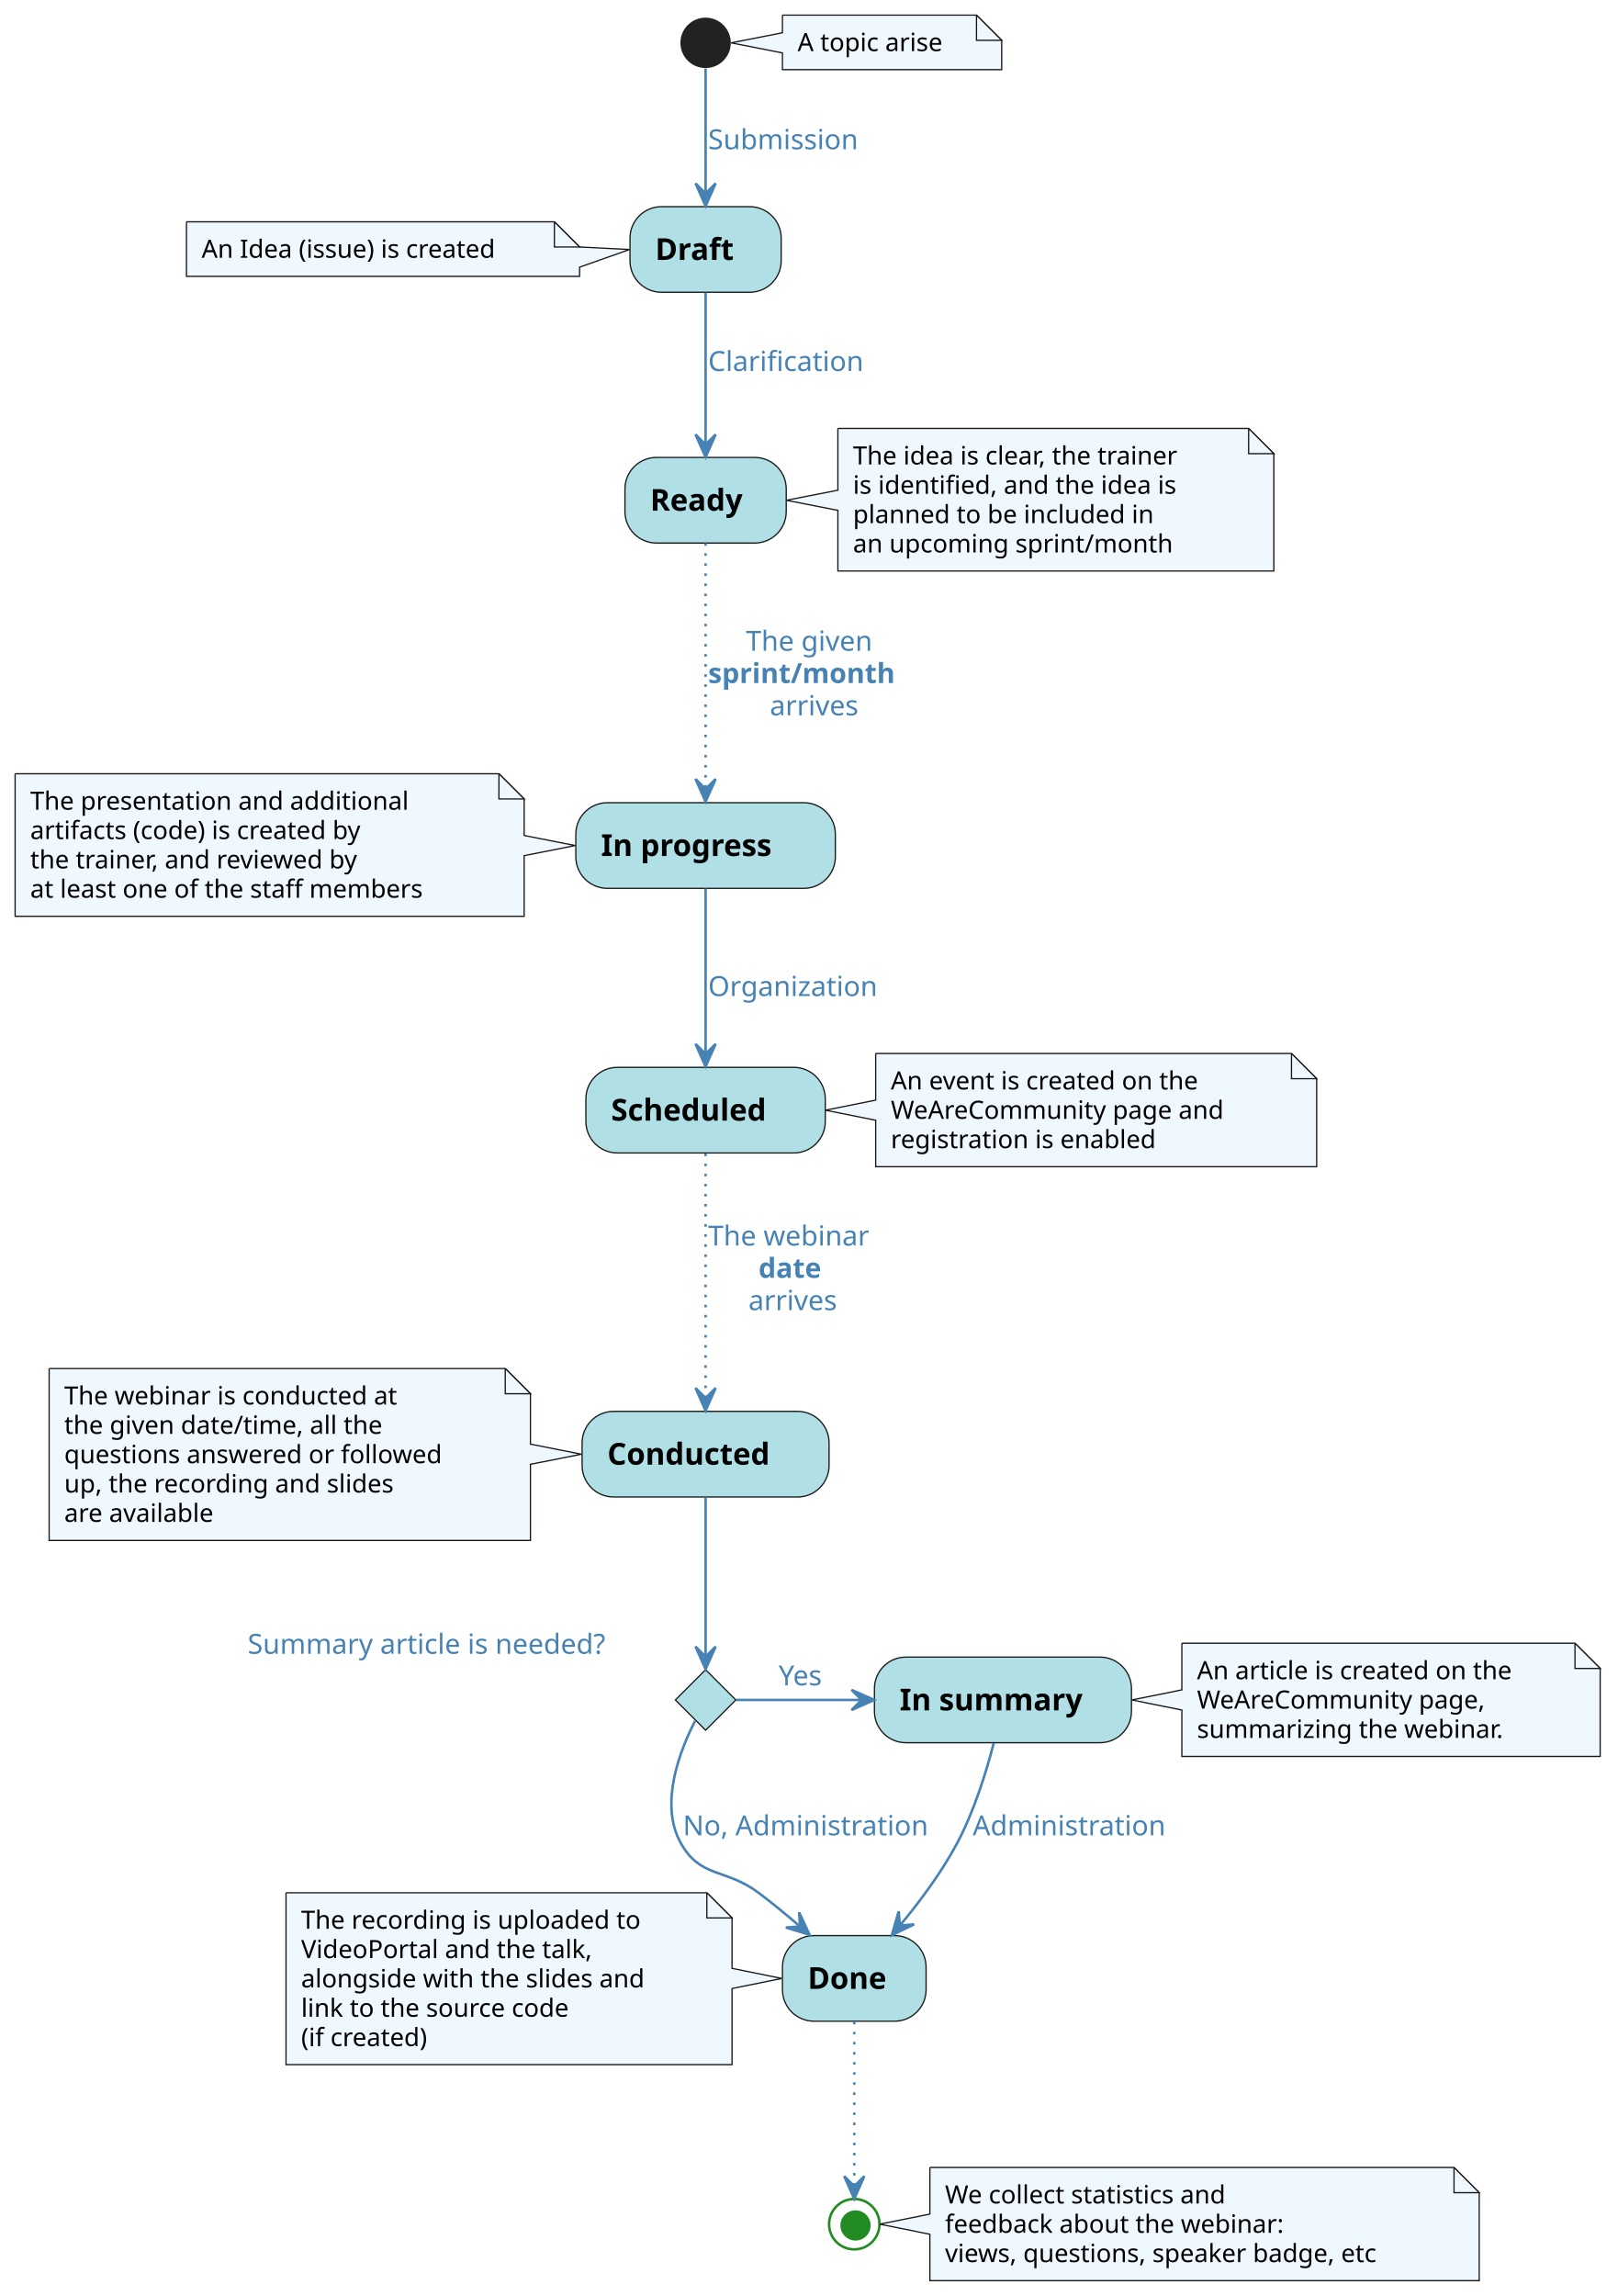
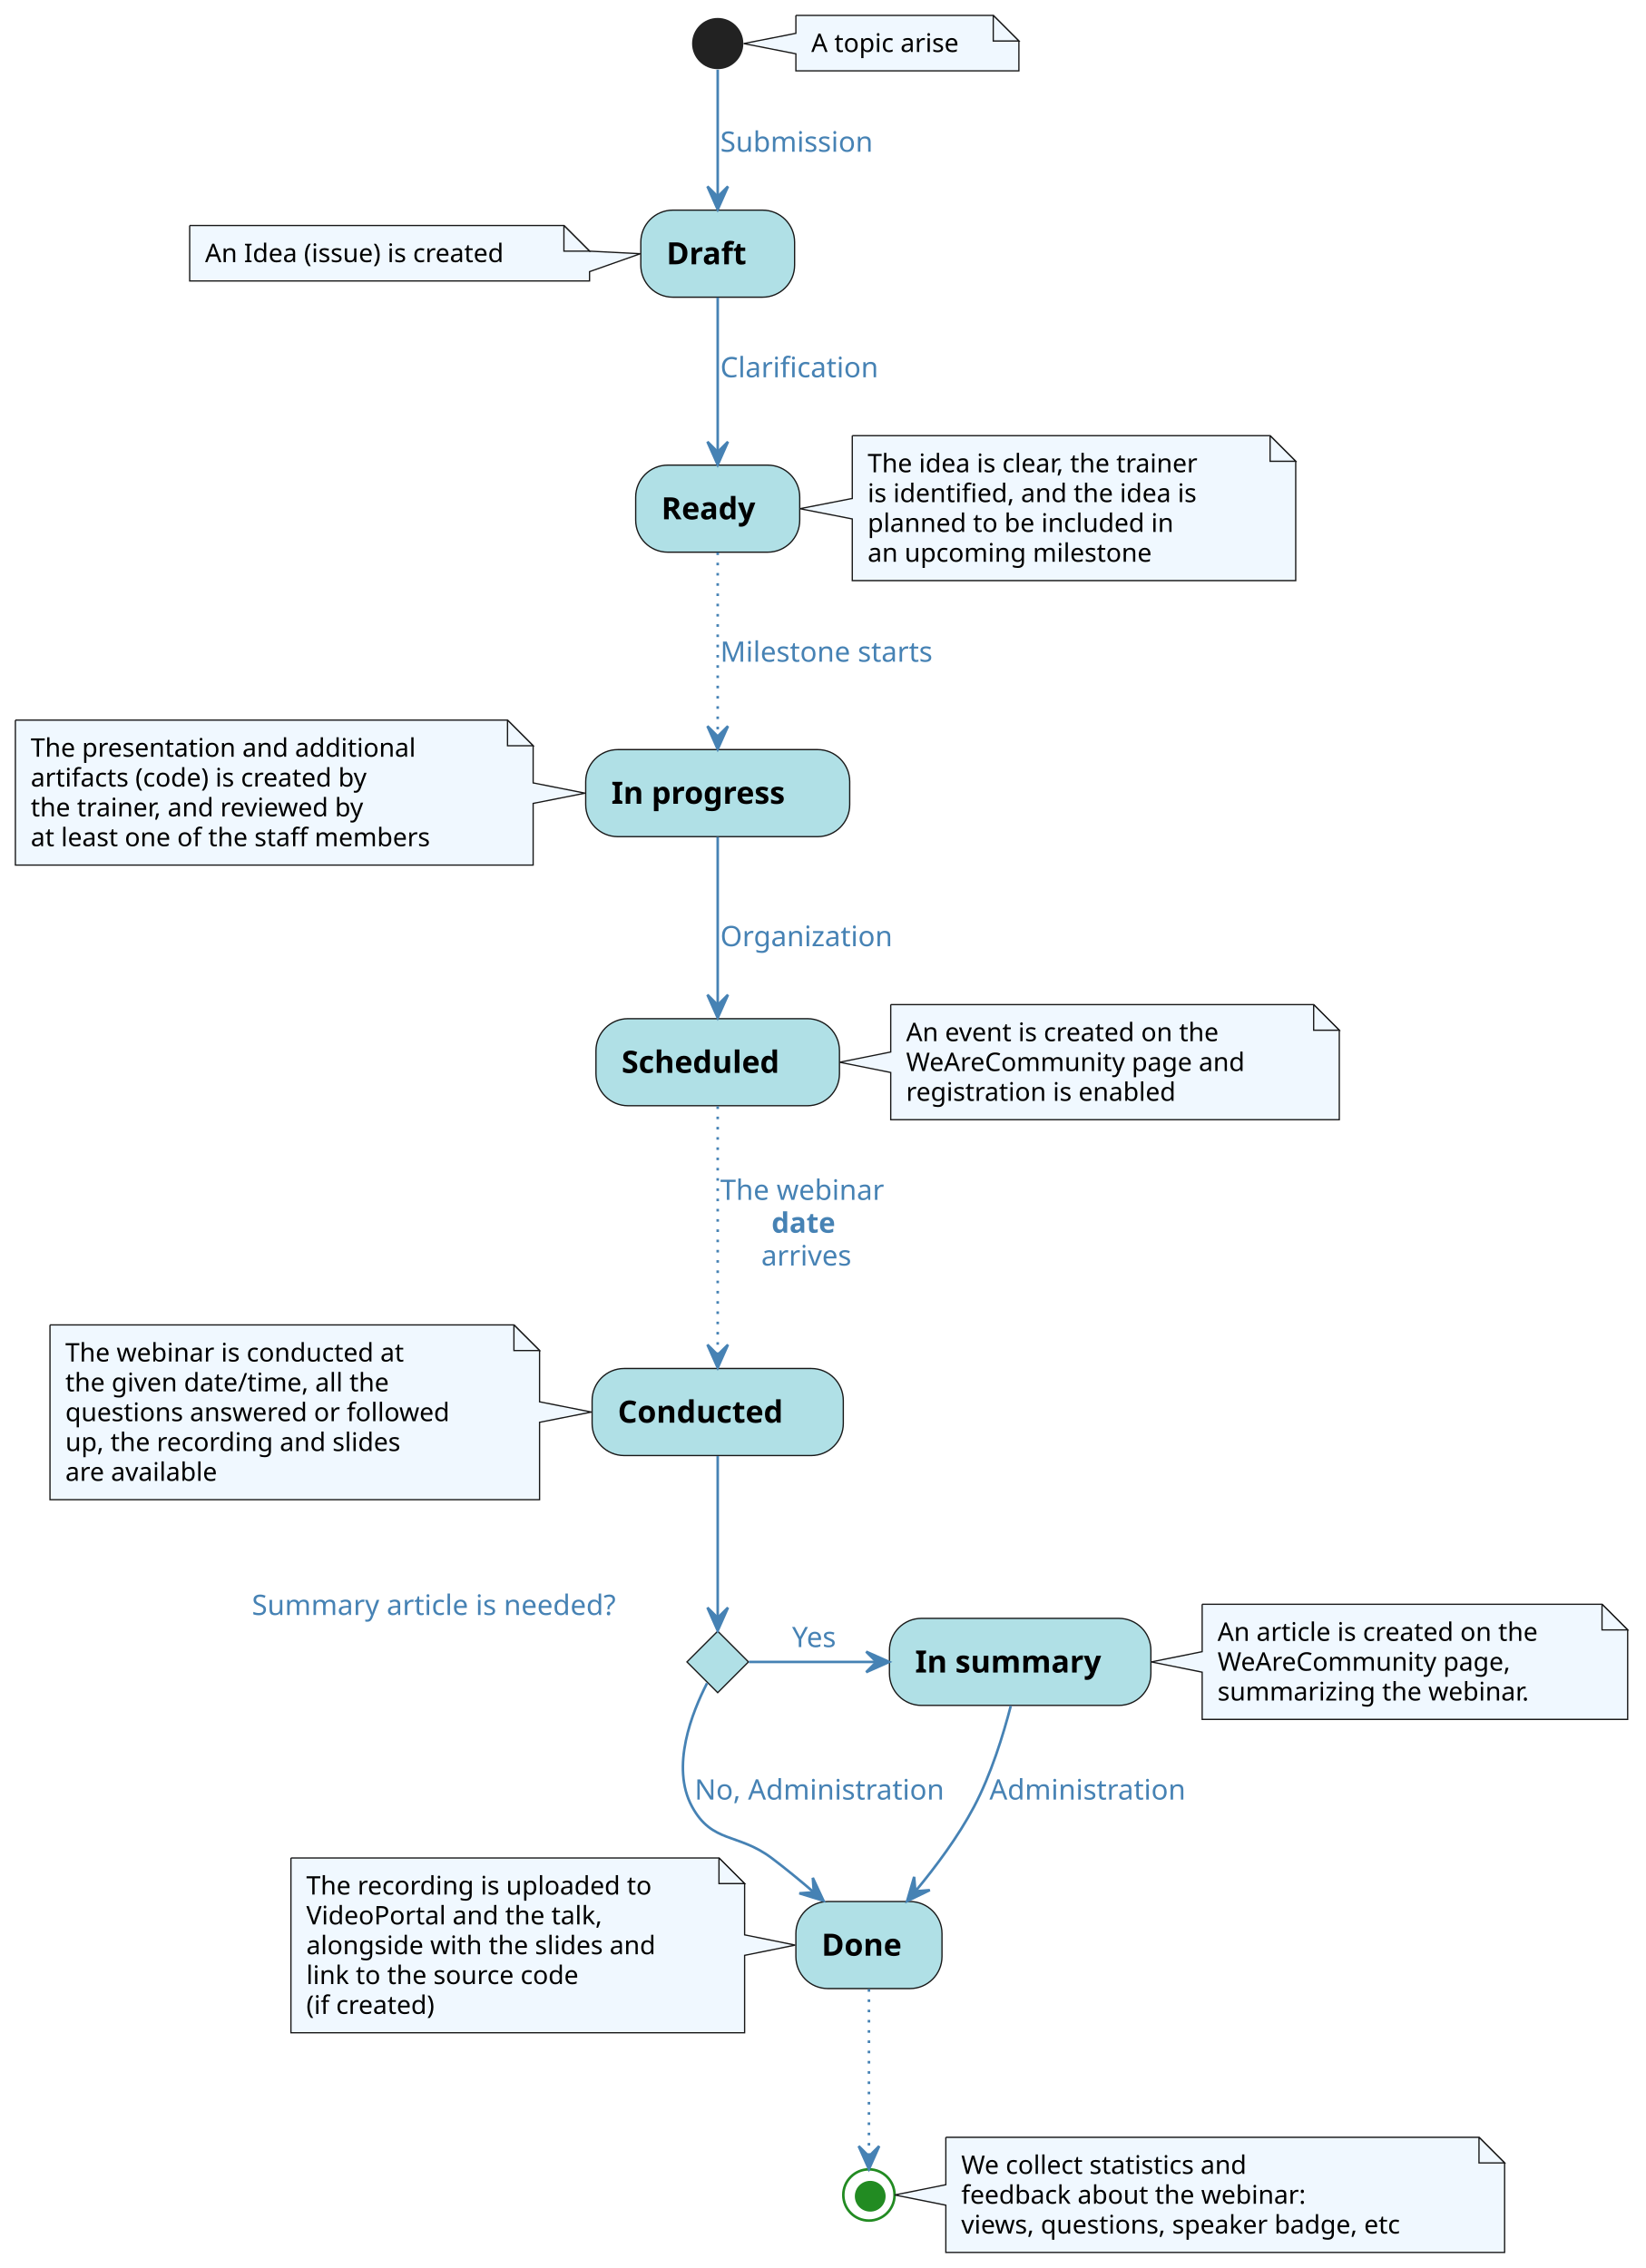
- <svg xmlns="http://www.w3.org/2000/svg" contentStyleType="text/css" height="911px" preserveAspectRatio="none" style="width:642px;height:911px;" version="1.1" viewBox="0 0 642 911" width="642px" zoomAndPan="magnify">
+ <svg xmlns="http://www.w3.org/2000/svg" contentStyleType="text/css" height="885px" preserveAspectRatio="none" style="width:642px;height:885px;" version="1.1" viewBox="0 0 642 885" width="642px" zoomAndPan="magnify">
  <defs />
  <g>
    <g id="elem_GMN2">
      <path d="M310.5,6 L310.5,13 L290.117,17 L310.5,21 L310.5,27.641 A0,0 0 0 0 310.5,27.641 L397.5,27.641 A0,0 0 0 0 397.5,27.641 L397.5,16 L387.5,6 L310.5,6 A0,0 0 0 0 310.5,6 " fill="#F0F8FF" style="stroke:#181818;stroke-width:0.5;" />
      <path d="M387.5,6 L387.5,16 L397.5,16 L387.5,6 " fill="#F0F8FF" style="stroke:#181818;stroke-width:0.5;" />
      <text fill="#000000" font-family="Ubuntu Light" font-size="10" lengthAdjust="spacing" textLength="66" x="316.5" y="20.282">A topic arise</text>
    </g>
    <ellipse cx="280" cy="17" fill="#222222" rx="10" ry="10" style="stroke:none;stroke-width:1.0;" />
    <rect fill="#B0E0E6" height="33.969" rx="12.5" ry="12.5" style="stroke:#181818;stroke-width:0.5;" width="60" x="250" y="82" />
    <text fill="#000000" font-family="Ubuntu Light" font-size="12" font-weight="bold" lengthAdjust="spacing" textLength="40" x="260" y="103.139">Draft</text>
    <g id="elem_GMN8">
      <path d="M74,88 L74,109.641 A0,0 0 0 0 74,109.641 L230,109.641 A0,0 0 0 0 230,109.641 L230,106 L249.836,99 L230,98 L230,98 L220,88 L74,88 A0,0 0 0 0 74,88 " fill="#F0F8FF" style="stroke:#181818;stroke-width:0.5;" />
      <path d="M220,88 L220,98 L230,98 L220,88 " fill="#F0F8FF" style="stroke:#181818;stroke-width:0.5;" />
      <text fill="#000000" font-family="Ubuntu Light" font-size="10" lengthAdjust="spacing" textLength="135" x="80" y="102.282">An Idea (issue) is created</text>
    </g>
    <rect fill="#B0E0E6" height="33.969" rx="12.5" ry="12.5" style="stroke:#181818;stroke-width:0.5;" width="64" x="248" y="181.5" />
    <text fill="#000000" font-family="Ubuntu Light" font-size="12" font-weight="bold" lengthAdjust="spacing" textLength="44" x="258" y="202.639">Ready</text>
    <g id="elem_GMN13">
      <path d="M332.5,170 L332.5,194.5 L312.035,198.5 L332.5,202.5 L332.5,226.562 A0,0 0 0 0 332.5,226.562 L505.5,226.562 A0,0 0 0 0 505.5,226.562 L505.5,180 L495.5,170 L332.5,170 A0,0 0 0 0 332.5,170 " fill="#F0F8FF" style="stroke:#181818;stroke-width:0.5;" />
      <path d="M495.5,170 L495.5,180 L505.5,180 L495.5,170 " fill="#F0F8FF" style="stroke:#181818;stroke-width:0.5;" />
      <text fill="#000000" font-family="Ubuntu Light" font-size="10" lengthAdjust="spacing" textLength="152" x="338.5" y="184.282">The idea is clear, the trainer</text>
      <text fill="#000000" font-family="Ubuntu Light" font-size="10" lengthAdjust="spacing" textLength="149" x="338.5" y="195.923">is identified, and the idea is</text>
      <text fill="#000000" font-family="Ubuntu Light" font-size="10" lengthAdjust="spacing" textLength="139" x="338.5" y="207.564">planned to be included in</text>
-       <text fill="#000000" font-family="Ubuntu Light" font-size="10" lengthAdjust="spacing" textLength="144" x="338.5" y="219.204">an upcoming sprint/month</text>
+       <text fill="#000000" font-family="Ubuntu Light" font-size="10" lengthAdjust="spacing" textLength="129" x="338.5" y="219.204">an upcoming milestone</text>
    </g>
-     <rect fill="#B0E0E6" height="33.969" rx="12.5" ry="12.5" style="stroke:#181818;stroke-width:0.5;" width="103" x="228.5" y="318.5" />
-     <text fill="#000000" font-family="Ubuntu Light" font-size="12" font-weight="bold" lengthAdjust="spacing" textLength="83" x="238.5" y="339.639">In progress</text>
+     <rect fill="#B0E0E6" height="33.969" rx="12.5" ry="12.5" style="stroke:#181818;stroke-width:0.5;" width="103" x="228.5" y="292.5" />
+     <text fill="#000000" font-family="Ubuntu Light" font-size="12" font-weight="bold" lengthAdjust="spacing" textLength="83" x="238.5" y="313.639">In progress</text>
    <g id="elem_GMN18">
-       <path d="M6,307 L6,363.562 A0,0 0 0 0 6,363.562 L208,363.562 A0,0 0 0 0 208,363.562 L208,339.5 L228.271,335.5 L208,331.5 L208,317 L198,307 L6,307 A0,0 0 0 0 6,307 " fill="#F0F8FF" style="stroke:#181818;stroke-width:0.5;" />
-       <path d="M198,307 L198,317 L208,317 L198,307 " fill="#F0F8FF" style="stroke:#181818;stroke-width:0.5;" />
-       <text fill="#000000" font-family="Ubuntu Light" font-size="10" lengthAdjust="spacing" textLength="175" x="12" y="321.282">The presentation and additional</text>
-       <text fill="#000000" font-family="Ubuntu Light" font-size="10" lengthAdjust="spacing" textLength="154" x="12" y="332.923">artifacts (code) is created by</text>
-       <text fill="#000000" font-family="Ubuntu Light" font-size="10" lengthAdjust="spacing" textLength="152" x="12" y="344.563">the trainer, and reviewed by</text>
-       <text fill="#000000" font-family="Ubuntu Light" font-size="10" lengthAdjust="spacing" textLength="181" x="12" y="356.204">at least one of the staff members</text>
+       <path d="M6,281 L6,337.562 A0,0 0 0 0 6,337.562 L208,337.562 A0,0 0 0 0 208,337.562 L208,313.5 L228.271,309.5 L208,305.5 L208,291 L198,281 L6,281 A0,0 0 0 0 6,281 " fill="#F0F8FF" style="stroke:#181818;stroke-width:0.5;" />
+       <path d="M198,281 L198,291 L208,291 L198,281 " fill="#F0F8FF" style="stroke:#181818;stroke-width:0.5;" />
+       <text fill="#000000" font-family="Ubuntu Light" font-size="10" lengthAdjust="spacing" textLength="175" x="12" y="295.282">The presentation and additional</text>
+       <text fill="#000000" font-family="Ubuntu Light" font-size="10" lengthAdjust="spacing" textLength="154" x="12" y="306.923">artifacts (code) is created by</text>
+       <text fill="#000000" font-family="Ubuntu Light" font-size="10" lengthAdjust="spacing" textLength="152" x="12" y="318.563">the trainer, and reviewed by</text>
+       <text fill="#000000" font-family="Ubuntu Light" font-size="10" lengthAdjust="spacing" textLength="181" x="12" y="330.204">at least one of the staff members</text>
    </g>
-     <rect fill="#B0E0E6" height="33.969" rx="12.5" ry="12.5" style="stroke:#181818;stroke-width:0.5;" width="95" x="232.5" y="423.5" />
-     <text fill="#000000" font-family="Ubuntu Light" font-size="12" font-weight="bold" lengthAdjust="spacing" textLength="75" x="242.5" y="444.639">Scheduled</text>
+     <rect fill="#B0E0E6" height="33.969" rx="12.5" ry="12.5" style="stroke:#181818;stroke-width:0.5;" width="95" x="232.5" y="397.5" />
+     <text fill="#000000" font-family="Ubuntu Light" font-size="12" font-weight="bold" lengthAdjust="spacing" textLength="75" x="242.5" y="418.639">Scheduled</text>
    <g id="elem_GMN23">
-       <path d="M347.5,418 L347.5,436.5 L327.529,440.5 L347.5,444.5 L347.5,462.922 A0,0 0 0 0 347.5,462.922 L522.5,462.922 A0,0 0 0 0 522.5,462.922 L522.5,428 L512.5,418 L347.5,418 A0,0 0 0 0 347.5,418 " fill="#F0F8FF" style="stroke:#181818;stroke-width:0.5;" />
-       <path d="M512.5,418 L512.5,428 L522.5,428 L512.5,418 " fill="#F0F8FF" style="stroke:#181818;stroke-width:0.5;" />
-       <text fill="#000000" font-family="Ubuntu Light" font-size="10" lengthAdjust="spacing" textLength="142" x="353.5" y="432.282">An event is created on the</text>
-       <text fill="#000000" font-family="Ubuntu Light" font-size="10" lengthAdjust="spacing" textLength="154" x="353.5" y="443.923">WeAreCommunity page and</text>
-       <text fill="#000000" font-family="Ubuntu Light" font-size="10" lengthAdjust="spacing" textLength="121" x="353.5" y="455.563">registration is enabled</text>
+       <path d="M347.5,392 L347.5,410.5 L327.529,414.5 L347.5,418.5 L347.5,436.922 A0,0 0 0 0 347.5,436.922 L522.5,436.922 A0,0 0 0 0 522.5,436.922 L522.5,402 L512.5,392 L347.5,392 A0,0 0 0 0 347.5,392 " fill="#F0F8FF" style="stroke:#181818;stroke-width:0.5;" />
+       <path d="M512.5,392 L512.5,402 L522.5,402 L512.5,392 " fill="#F0F8FF" style="stroke:#181818;stroke-width:0.5;" />
+       <text fill="#000000" font-family="Ubuntu Light" font-size="10" lengthAdjust="spacing" textLength="142" x="353.5" y="406.282">An event is created on the</text>
+       <text fill="#000000" font-family="Ubuntu Light" font-size="10" lengthAdjust="spacing" textLength="154" x="353.5" y="417.923">WeAreCommunity page and</text>
+       <text fill="#000000" font-family="Ubuntu Light" font-size="10" lengthAdjust="spacing" textLength="121" x="353.5" y="429.563">registration is enabled</text>
    </g>
-     <rect fill="#B0E0E6" height="33.969" rx="12.5" ry="12.5" style="stroke:#181818;stroke-width:0.5;" width="98" x="231" y="560" />
-     <text fill="#000000" font-family="Ubuntu Light" font-size="12" font-weight="bold" lengthAdjust="spacing" textLength="78" x="241" y="581.139">Conducted</text>
+     <rect fill="#B0E0E6" height="33.969" rx="12.5" ry="12.5" style="stroke:#181818;stroke-width:0.5;" width="98" x="231" y="534" />
+     <text fill="#000000" font-family="Ubuntu Light" font-size="12" font-weight="bold" lengthAdjust="spacing" textLength="78" x="241" y="555.139">Conducted</text>
    <g id="elem_GMN28">
-       <path d="M19.5,543 L19.5,611.203 A0,0 0 0 0 19.5,611.203 L210.5,611.203 A0,0 0 0 0 210.5,611.203 L210.5,581 L230.741,577 L210.5,573 L210.5,553 L200.5,543 L19.5,543 A0,0 0 0 0 19.5,543 " fill="#F0F8FF" style="stroke:#181818;stroke-width:0.5;" />
-       <path d="M200.5,543 L200.5,553 L210.5,553 L200.5,543 " fill="#F0F8FF" style="stroke:#181818;stroke-width:0.5;" />
-       <text fill="#000000" font-family="Ubuntu Light" font-size="10" lengthAdjust="spacing" textLength="153" x="25.5" y="557.282">The webinar is conducted at</text>
-       <text fill="#000000" font-family="Ubuntu Light" font-size="10" lengthAdjust="spacing" textLength="147" x="25.5" y="568.923">the given date/time, all the</text>
-       <text fill="#000000" font-family="Ubuntu Light" font-size="10" lengthAdjust="spacing" textLength="170" x="25.5" y="580.563">questions answered or followed</text>
-       <text fill="#000000" font-family="Ubuntu Light" font-size="10" lengthAdjust="spacing" textLength="150" x="25.5" y="592.204">up, the recording and slides</text>
-       <text fill="#000000" font-family="Ubuntu Light" font-size="10" lengthAdjust="spacing" textLength="71" x="25.5" y="603.845">are available</text>
+       <path d="M19.5,517 L19.5,585.203 A0,0 0 0 0 19.5,585.203 L210.5,585.203 A0,0 0 0 0 210.5,585.203 L210.5,555 L230.741,551 L210.5,547 L210.5,527 L200.5,517 L19.5,517 A0,0 0 0 0 19.5,517 " fill="#F0F8FF" style="stroke:#181818;stroke-width:0.5;" />
+       <path d="M200.5,517 L200.5,527 L210.5,527 L200.5,517 " fill="#F0F8FF" style="stroke:#181818;stroke-width:0.5;" />
+       <text fill="#000000" font-family="Ubuntu Light" font-size="10" lengthAdjust="spacing" textLength="153" x="25.5" y="531.282">The webinar is conducted at</text>
+       <text fill="#000000" font-family="Ubuntu Light" font-size="10" lengthAdjust="spacing" textLength="147" x="25.5" y="542.923">the given date/time, all the</text>
+       <text fill="#000000" font-family="Ubuntu Light" font-size="10" lengthAdjust="spacing" textLength="170" x="25.5" y="554.563">questions answered or followed</text>
+       <text fill="#000000" font-family="Ubuntu Light" font-size="10" lengthAdjust="spacing" textLength="150" x="25.5" y="566.204">up, the recording and slides</text>
+       <text fill="#000000" font-family="Ubuntu Light" font-size="10" lengthAdjust="spacing" textLength="71" x="25.5" y="577.845">are available</text>
    </g>
    <g id="elem_#31">
-       <polygon fill="#B0E0E6" points="280,662.5,292,674.5,280,686.5,268,674.5,280,662.5" style="stroke:#181818;stroke-width:0.5;" />
+       <polygon fill="#B0E0E6" points="280,636.5,292,648.5,280,660.5,268,648.5,280,636.5" style="stroke:#181818;stroke-width:0.5;" />
    </g>
-     <rect fill="#B0E0E6" height="33.969" rx="12.5" ry="12.5" style="stroke:#181818;stroke-width:0.5;" width="102" x="347" y="657.5" />
-     <text fill="#000000" font-family="Ubuntu Light" font-size="12" font-weight="bold" lengthAdjust="spacing" textLength="82" x="357" y="678.639">In summary</text>
+     <rect fill="#B0E0E6" height="33.969" rx="12.5" ry="12.5" style="stroke:#181818;stroke-width:0.5;" width="102" x="347" y="631.5" />
+     <text fill="#000000" font-family="Ubuntu Light" font-size="12" font-weight="bold" lengthAdjust="spacing" textLength="82" x="357" y="652.639">In summary</text>
    <g id="elem_GMN36">
-       <path d="M469,652 L469,670.5 L449.133,674.5 L469,678.5 L469,696.922 A0,0 0 0 0 469,696.922 L635,696.922 A0,0 0 0 0 635,696.922 L635,662 L625,652 L469,652 A0,0 0 0 0 469,652 " fill="#F0F8FF" style="stroke:#181818;stroke-width:0.5;" />
-       <path d="M625,652 L625,662 L635,662 L625,652 " fill="#F0F8FF" style="stroke:#181818;stroke-width:0.5;" />
-       <text fill="#000000" font-family="Ubuntu Light" font-size="10" lengthAdjust="spacing" textLength="145" x="475" y="666.282">An article is created on the</text>
-       <text fill="#000000" font-family="Ubuntu Light" font-size="10" lengthAdjust="spacing" textLength="133" x="475" y="677.923">WeAreCommunity page,</text>
-       <text fill="#000000" font-family="Ubuntu Light" font-size="10" lengthAdjust="spacing" textLength="141" x="475" y="689.563">summarizing the webinar.</text>
+       <path d="M469,626 L469,644.5 L449.133,648.5 L469,652.5 L469,670.922 A0,0 0 0 0 469,670.922 L635,670.922 A0,0 0 0 0 635,670.922 L635,636 L625,626 L469,626 A0,0 0 0 0 469,626 " fill="#F0F8FF" style="stroke:#181818;stroke-width:0.5;" />
+       <path d="M625,626 L625,636 L635,636 L625,626 " fill="#F0F8FF" style="stroke:#181818;stroke-width:0.5;" />
+       <text fill="#000000" font-family="Ubuntu Light" font-size="10" lengthAdjust="spacing" textLength="145" x="475" y="640.282">An article is created on the</text>
+       <text fill="#000000" font-family="Ubuntu Light" font-size="10" lengthAdjust="spacing" textLength="133" x="475" y="651.923">WeAreCommunity page,</text>
+       <text fill="#000000" font-family="Ubuntu Light" font-size="10" lengthAdjust="spacing" textLength="141" x="475" y="663.563">summarizing the webinar.</text>
    </g>
-     <rect fill="#B0E0E6" height="33.969" rx="12.5" ry="12.5" style="stroke:#181818;stroke-width:0.5;" width="57" x="310.5" y="768" />
-     <text fill="#000000" font-family="Ubuntu Light" font-size="12" font-weight="bold" lengthAdjust="spacing" textLength="37" x="320.5" y="789.139">Done</text>
+     <rect fill="#B0E0E6" height="33.969" rx="12.5" ry="12.5" style="stroke:#181818;stroke-width:0.5;" width="57" x="310.5" y="742" />
+     <text fill="#000000" font-family="Ubuntu Light" font-size="12" font-weight="bold" lengthAdjust="spacing" textLength="37" x="320.5" y="763.139">Done</text>
    <g id="elem_GMN42">
-       <path d="M113.5,751 L113.5,819.203 A0,0 0 0 0 113.5,819.203 L290.5,819.203 A0,0 0 0 0 290.5,819.203 L290.5,789 L310.244,785 L290.5,781 L290.5,761 L280.5,751 L113.5,751 A0,0 0 0 0 113.5,751 " fill="#F0F8FF" style="stroke:#181818;stroke-width:0.5;" />
-       <path d="M280.5,751 L280.5,761 L290.5,761 L280.5,751 " fill="#F0F8FF" style="stroke:#181818;stroke-width:0.5;" />
-       <text fill="#000000" font-family="Ubuntu Light" font-size="10" lengthAdjust="spacing" textLength="156" x="119.5" y="765.282">The recording is uploaded to</text>
-       <text fill="#000000" font-family="Ubuntu Light" font-size="10" lengthAdjust="spacing" textLength="133" x="119.5" y="776.923">VideoPortal and the talk,</text>
-       <text fill="#000000" font-family="Ubuntu Light" font-size="10" lengthAdjust="spacing" textLength="156" x="119.5" y="788.563">alongside with the slides and</text>
-       <text fill="#000000" font-family="Ubuntu Light" font-size="10" lengthAdjust="spacing" textLength="123" x="119.5" y="800.204">link to the source code</text>
-       <text fill="#000000" font-family="Ubuntu Light" font-size="10" lengthAdjust="spacing" textLength="60" x="119.5" y="811.845">(if created)</text>
+       <path d="M113.5,725 L113.5,793.203 A0,0 0 0 0 113.5,793.203 L290.5,793.203 A0,0 0 0 0 290.5,793.203 L290.5,763 L310.244,759 L290.5,755 L290.5,735 L280.5,725 L113.5,725 A0,0 0 0 0 113.5,725 " fill="#F0F8FF" style="stroke:#181818;stroke-width:0.5;" />
+       <path d="M280.5,725 L280.5,735 L290.5,735 L280.5,725 " fill="#F0F8FF" style="stroke:#181818;stroke-width:0.5;" />
+       <text fill="#000000" font-family="Ubuntu Light" font-size="10" lengthAdjust="spacing" textLength="156" x="119.5" y="739.282">The recording is uploaded to</text>
+       <text fill="#000000" font-family="Ubuntu Light" font-size="10" lengthAdjust="spacing" textLength="133" x="119.5" y="750.923">VideoPortal and the talk,</text>
+       <text fill="#000000" font-family="Ubuntu Light" font-size="10" lengthAdjust="spacing" textLength="156" x="119.5" y="762.563">alongside with the slides and</text>
+       <text fill="#000000" font-family="Ubuntu Light" font-size="10" lengthAdjust="spacing" textLength="123" x="119.5" y="774.204">link to the source code</text>
+       <text fill="#000000" font-family="Ubuntu Light" font-size="10" lengthAdjust="spacing" textLength="60" x="119.5" y="785.845">(if created)</text>
    </g>
-     <ellipse cx="339" cy="882.5" fill="none" rx="10" ry="10" style="stroke:#228B22;stroke-width:1.0;" />
-     <ellipse cx="339.5" cy="883" fill="#228B22" rx="6" ry="6" style="stroke:none;stroke-width:1.0;" />
+     <ellipse cx="339" cy="856.5" fill="none" rx="10" ry="10" style="stroke:#228B22;stroke-width:1.0;" />
+     <ellipse cx="339.5" cy="857" fill="#228B22" rx="6" ry="6" style="stroke:none;stroke-width:1.0;" />
    <g id="elem_GMN47">
-       <path d="M369,860 L369,878.5 L349.045,882.5 L369,886.5 L369,904.922 A0,0 0 0 0 369,904.922 L587,904.922 A0,0 0 0 0 587,904.922 L587,870 L577,860 L369,860 A0,0 0 0 0 369,860 " fill="#F0F8FF" style="stroke:#181818;stroke-width:0.5;" />
-       <path d="M577,860 L577,870 L587,870 L577,860 " fill="#F0F8FF" style="stroke:#181818;stroke-width:0.5;" />
-       <text fill="#000000" font-family="Ubuntu Light" font-size="10" lengthAdjust="spacing" textLength="129" x="375" y="874.282">We collect statistics and</text>
-       <text fill="#000000" font-family="Ubuntu Light" font-size="10" lengthAdjust="spacing" textLength="156" x="375" y="885.923">feedback about the webinar:</text>
-       <text fill="#000000" font-family="Ubuntu Light" font-size="10" lengthAdjust="spacing" textLength="197" x="375" y="897.563">views, questions, speaker badge, etc</text>
+       <path d="M369,834 L369,852.5 L349.045,856.5 L369,860.5 L369,878.922 A0,0 0 0 0 369,878.922 L587,878.922 A0,0 0 0 0 587,878.922 L587,844 L577,834 L369,834 A0,0 0 0 0 369,834 " fill="#F0F8FF" style="stroke:#181818;stroke-width:0.5;" />
+       <path d="M577,834 L577,844 L587,844 L577,834 " fill="#F0F8FF" style="stroke:#181818;stroke-width:0.5;" />
+       <text fill="#000000" font-family="Ubuntu Light" font-size="10" lengthAdjust="spacing" textLength="129" x="375" y="848.282">We collect statistics and</text>
+       <text fill="#000000" font-family="Ubuntu Light" font-size="10" lengthAdjust="spacing" textLength="156" x="375" y="859.923">feedback about the webinar:</text>
+       <text fill="#000000" font-family="Ubuntu Light" font-size="10" lengthAdjust="spacing" textLength="197" x="375" y="871.563">views, questions, speaker badge, etc</text>
    </g>
    <g id="link_start_Draft">
      <path d="M280,27.177 C280,39.124 280,60.379 280,76.496 " fill="none" id="start-to-Draft" style="stroke:#4682B4;stroke-width:1.0;" />
      <polygon fill="#4682B4" points="280,81.745,284,72.745,280,76.745,276,72.745,280,81.745" style="stroke:#4682B4;stroke-width:1.0;" />
      <text fill="#4682B4" font-family="Ubuntu Light" font-size="11" lengthAdjust="spacing" textLength="65" x="281" y="59.21">Submission</text>
    </g>
    <g id="link_Draft_Ready">
      <path d="M280,116.1 C280,132.472 280,157.935 280,176.019 " fill="none" id="Draft-to-Ready" style="stroke:#4682B4;stroke-width:1.0;" />
      <polygon fill="#4682B4" points="280,181.376,284,172.376,280,176.376,276,172.376,280,181.376" style="stroke:#4682B4;stroke-width:1.0;" />
      <text fill="#4682B4" font-family="Ubuntu Light" font-size="11" lengthAdjust="spacing" textLength="66" x="281" y="147.21">Clarification</text>
    </g>
    <g id="link_Ready_In progress">
-       <path d="M280,215.516 C280,239.744 280,285.756 280,312.915 " fill="none" id="Ready-to-In progress" style="stroke:#4682B4;stroke-width:1.0;stroke-dasharray:1.0,3.0;" />
-       <polygon fill="#4682B4" points="280,318.083,284,309.083,280,313.083,276,309.083,280,318.083" style="stroke:#4682B4;stroke-width:1.0;" />
-       <text fill="#4682B4" font-family="Ubuntu Light" font-size="11" lengthAdjust="spacing" textLength="58" x="296" y="258.21">The given</text>
-       <text fill="#4682B4" font-family="Ubuntu Light" font-size="11" font-weight="bold" lengthAdjust="spacing" textLength="88" x="281" y="271.015">sprint/month</text>
-       <text fill="#4682B4" font-family="Ubuntu Light" font-size="11" lengthAdjust="spacing" textLength="39" x="305.5" y="283.82">arrives</text>
+       <path d="M280,215.583 C280,234.582 280,266.252 280,287.255 " fill="none" id="Ready-to-In progress" style="stroke:#4682B4;stroke-width:1.0;stroke-dasharray:1.0,3.0;" />
+       <polygon fill="#4682B4" points="280,292.351,284,283.351,280,287.351,276,283.351,280,292.351" style="stroke:#4682B4;stroke-width:1.0;" />
+       <text fill="#4682B4" font-family="Ubuntu Light" font-size="11" lengthAdjust="spacing" textLength="90" x="281" y="258.21">Milestone starts</text>
    </g>
    <g id="link_In progress_Scheduled">
-       <path d="M280,352.594 C280,370.178 280,398.435 280,417.929 " fill="none" id="In progress-to-Scheduled" style="stroke:#4682B4;stroke-width:1.0;" />
-       <polygon fill="#4682B4" points="280,423.179,284,414.179,280,418.179,276,414.179,280,423.179" style="stroke:#4682B4;stroke-width:1.0;" />
-       <text fill="#4682B4" font-family="Ubuntu Light" font-size="11" lengthAdjust="spacing" textLength="72" x="281" y="395.21">Organization</text>
+       <path d="M280,326.594 C280,344.178 280,372.435 280,391.929 " fill="none" id="In progress-to-Scheduled" style="stroke:#4682B4;stroke-width:1.0;" />
+       <polygon fill="#4682B4" points="280,397.179,284,388.179,280,392.179,276,388.179,280,397.179" style="stroke:#4682B4;stroke-width:1.0;" />
+       <text fill="#4682B4" font-family="Ubuntu Light" font-size="11" lengthAdjust="spacing" textLength="72" x="281" y="369.21">Organization</text>
    </g>
    <g id="link_Scheduled_Conducted">
-       <path d="M280,457.724 C280,481.96 280,527.644 280,554.591 " fill="none" id="Scheduled-to-Conducted" style="stroke:#4682B4;stroke-width:1.0;stroke-dasharray:1.0,3.0;" />
-       <polygon fill="#4682B4" points="280,559.719,284,550.719,280,554.719,276,550.719,280,559.719" style="stroke:#4682B4;stroke-width:1.0;" />
-       <text fill="#4682B4" font-family="Ubuntu Light" font-size="11" lengthAdjust="spacing" textLength="71" x="281" y="494.21">The webinar</text>
-       <text fill="#4682B4" font-family="Ubuntu Light" font-size="11" font-weight="bold" lengthAdjust="spacing" textLength="31" x="301" y="507.015">date</text>
-       <text fill="#4682B4" font-family="Ubuntu Light" font-size="11" lengthAdjust="spacing" textLength="39" x="297" y="519.82">arrives</text>
+       <path d="M280,431.724 C280,455.96 280,501.644 280,528.591 " fill="none" id="Scheduled-to-Conducted" style="stroke:#4682B4;stroke-width:1.0;stroke-dasharray:1.0,3.0;" />
+       <polygon fill="#4682B4" points="280,533.719,284,524.719,280,528.719,276,524.719,280,533.719" style="stroke:#4682B4;stroke-width:1.0;" />
+       <text fill="#4682B4" font-family="Ubuntu Light" font-size="11" lengthAdjust="spacing" textLength="71" x="281" y="468.21">The webinar</text>
+       <text fill="#4682B4" font-family="Ubuntu Light" font-size="11" font-weight="bold" lengthAdjust="spacing" textLength="31" x="301" y="481.015">date</text>
+       <text fill="#4682B4" font-family="Ubuntu Light" font-size="11" lengthAdjust="spacing" textLength="39" x="297" y="493.82">arrives</text>
    </g>
    <g id="link_Conducted_#31">
-       <path d="M280,594.2 C280,611.755 280,639.607 280,657.2 " fill="none" id="Conducted-to-#31" style="stroke:#4682B4;stroke-width:1.0;" />
-       <polygon fill="#4682B4" points="280,662.308,284,653.308,280,657.308,276,653.308,280,662.308" style="stroke:#4682B4;stroke-width:1.0;" />
-       <text fill="#4682B4" font-family="Ubuntu Light" font-size="11" lengthAdjust="spacing" textLength="162" x="98.256" y="656.182">Summary article is needed?</text>
+       <path d="M280,568.2 C280,585.755 280,613.607 280,631.2 " fill="none" id="Conducted-to-#31" style="stroke:#4682B4;stroke-width:1.0;" />
+       <polygon fill="#4682B4" points="280,636.308,284,627.308,280,631.308,276,627.308,280,636.308" style="stroke:#4682B4;stroke-width:1.0;" />
+       <text fill="#4682B4" font-family="Ubuntu Light" font-size="11" lengthAdjust="spacing" textLength="162" x="98.256" y="630.182">Summary article is needed?</text>
    </g>
    <g id="link_#31_In summary">
-       <path d="M292.184,674.5 C304.079,674.5 323.06,674.5 341.683,674.5 " fill="none" id="#31-to-In summary" style="stroke:#4682B4;stroke-width:1.0;" />
-       <polygon fill="#4682B4" points="346.92,674.5,337.92,670.5,341.92,674.5,337.92,678.5,346.92,674.5" style="stroke:#4682B4;stroke-width:1.0;" />
-       <text fill="#4682B4" font-family="Ubuntu Light" font-size="11" lengthAdjust="spacing" textLength="21" x="309" y="668.71">Yes</text>
+       <path d="M292.184,648.5 C304.079,648.5 323.06,648.5 341.683,648.5 " fill="none" id="#31-to-In summary" style="stroke:#4682B4;stroke-width:1.0;" />
+       <polygon fill="#4682B4" points="346.92,648.5,337.92,644.5,341.92,648.5,337.92,652.5,346.92,648.5" style="stroke:#4682B4;stroke-width:1.0;" />
+       <text fill="#4682B4" font-family="Ubuntu Light" font-size="11" lengthAdjust="spacing" textLength="21" x="309" y="642.71">Yes</text>
    </g>
    <g id="link_In summary_Done">
-       <path d="M394.342,691.635 C391.387,703.038 386.624,718.461 380,731 C373.819,742.7 365.036,754.467 357.184,763.931 " fill="none" id="In summary-to-Done" style="stroke:#4682B4;stroke-width:1.0;" />
-       <polygon fill="#4682B4" points="353.886,767.839,362.747,763.54,357.11,764.018,356.633,758.381,353.886,767.839" style="stroke:#4682B4;stroke-width:1.0;" />
-       <text fill="#4682B4" font-family="Ubuntu Light" font-size="11" lengthAdjust="spacing" textLength="81" x="386" y="728.21">Administration</text>
+       <path d="M394.342,665.635 C391.387,677.038 386.624,692.461 380,705 C373.819,716.7 365.036,728.467 357.184,737.931 " fill="none" id="In summary-to-Done" style="stroke:#4682B4;stroke-width:1.0;" />
+       <polygon fill="#4682B4" points="353.886,741.839,362.747,737.54,357.11,738.018,356.633,732.381,353.886,741.839" style="stroke:#4682B4;stroke-width:1.0;" />
+       <text fill="#4682B4" font-family="Ubuntu Light" font-size="11" lengthAdjust="spacing" textLength="81" x="386" y="702.21">Administration</text>
    </g>
    <g id="link_#31_Done">
-       <path d="M275.839,682.809 C270.125,693.903 261.474,715.353 270,731 C277.845,745.398 287.888,741.155 301,751 C306.457,755.097 312.12,759.765 317.357,764.275 " fill="none" id="#31-to-Done" style="stroke:#4682B4;stroke-width:1.0;" />
-       <polygon fill="#4682B4" points="321.268,767.681,317.106,758.755,317.497,764.398,311.853,764.789,321.268,767.681" style="stroke:#4682B4;stroke-width:1.0;" />
-       <text fill="#4682B4" font-family="Ubuntu Light" font-size="11" lengthAdjust="spacing" textLength="103" x="271" y="728.21">No, Administration</text>
+       <path d="M275.839,656.809 C270.125,667.903 261.474,689.353 270,705 C277.845,719.398 287.888,715.155 301,725 C306.457,729.097 312.12,733.765 317.357,738.275 " fill="none" id="#31-to-Done" style="stroke:#4682B4;stroke-width:1.0;" />
+       <polygon fill="#4682B4" points="321.268,741.681,317.106,732.755,317.497,738.398,311.853,738.789,321.268,741.681" style="stroke:#4682B4;stroke-width:1.0;" />
+       <text fill="#4682B4" font-family="Ubuntu Light" font-size="11" lengthAdjust="spacing" textLength="103" x="271" y="702.21">No, Administration</text>
    </g>
    <g id="link_Done_end">
-       <path d="M339,802.2 C339,820.369 339,849.567 339,867.007 " fill="none" id="Done-to-end" style="stroke:#4682B4;stroke-width:1.0;stroke-dasharray:1.0,3.0;" />
-       <polygon fill="#4682B4" points="339,872.438,343,863.438,339,867.438,335,863.438,339,872.438" style="stroke:#4682B4;stroke-width:1.0;" />
+       <path d="M339,776.2 C339,794.369 339,823.567 339,841.007 " fill="none" id="Done-to-end" style="stroke:#4682B4;stroke-width:1.0;stroke-dasharray:1.0,3.0;" />
+       <polygon fill="#4682B4" points="339,846.438,343,837.438,339,841.438,335,837.438,339,846.438" style="stroke:#4682B4;stroke-width:1.0;" />
    </g>
  </g>
</svg>
